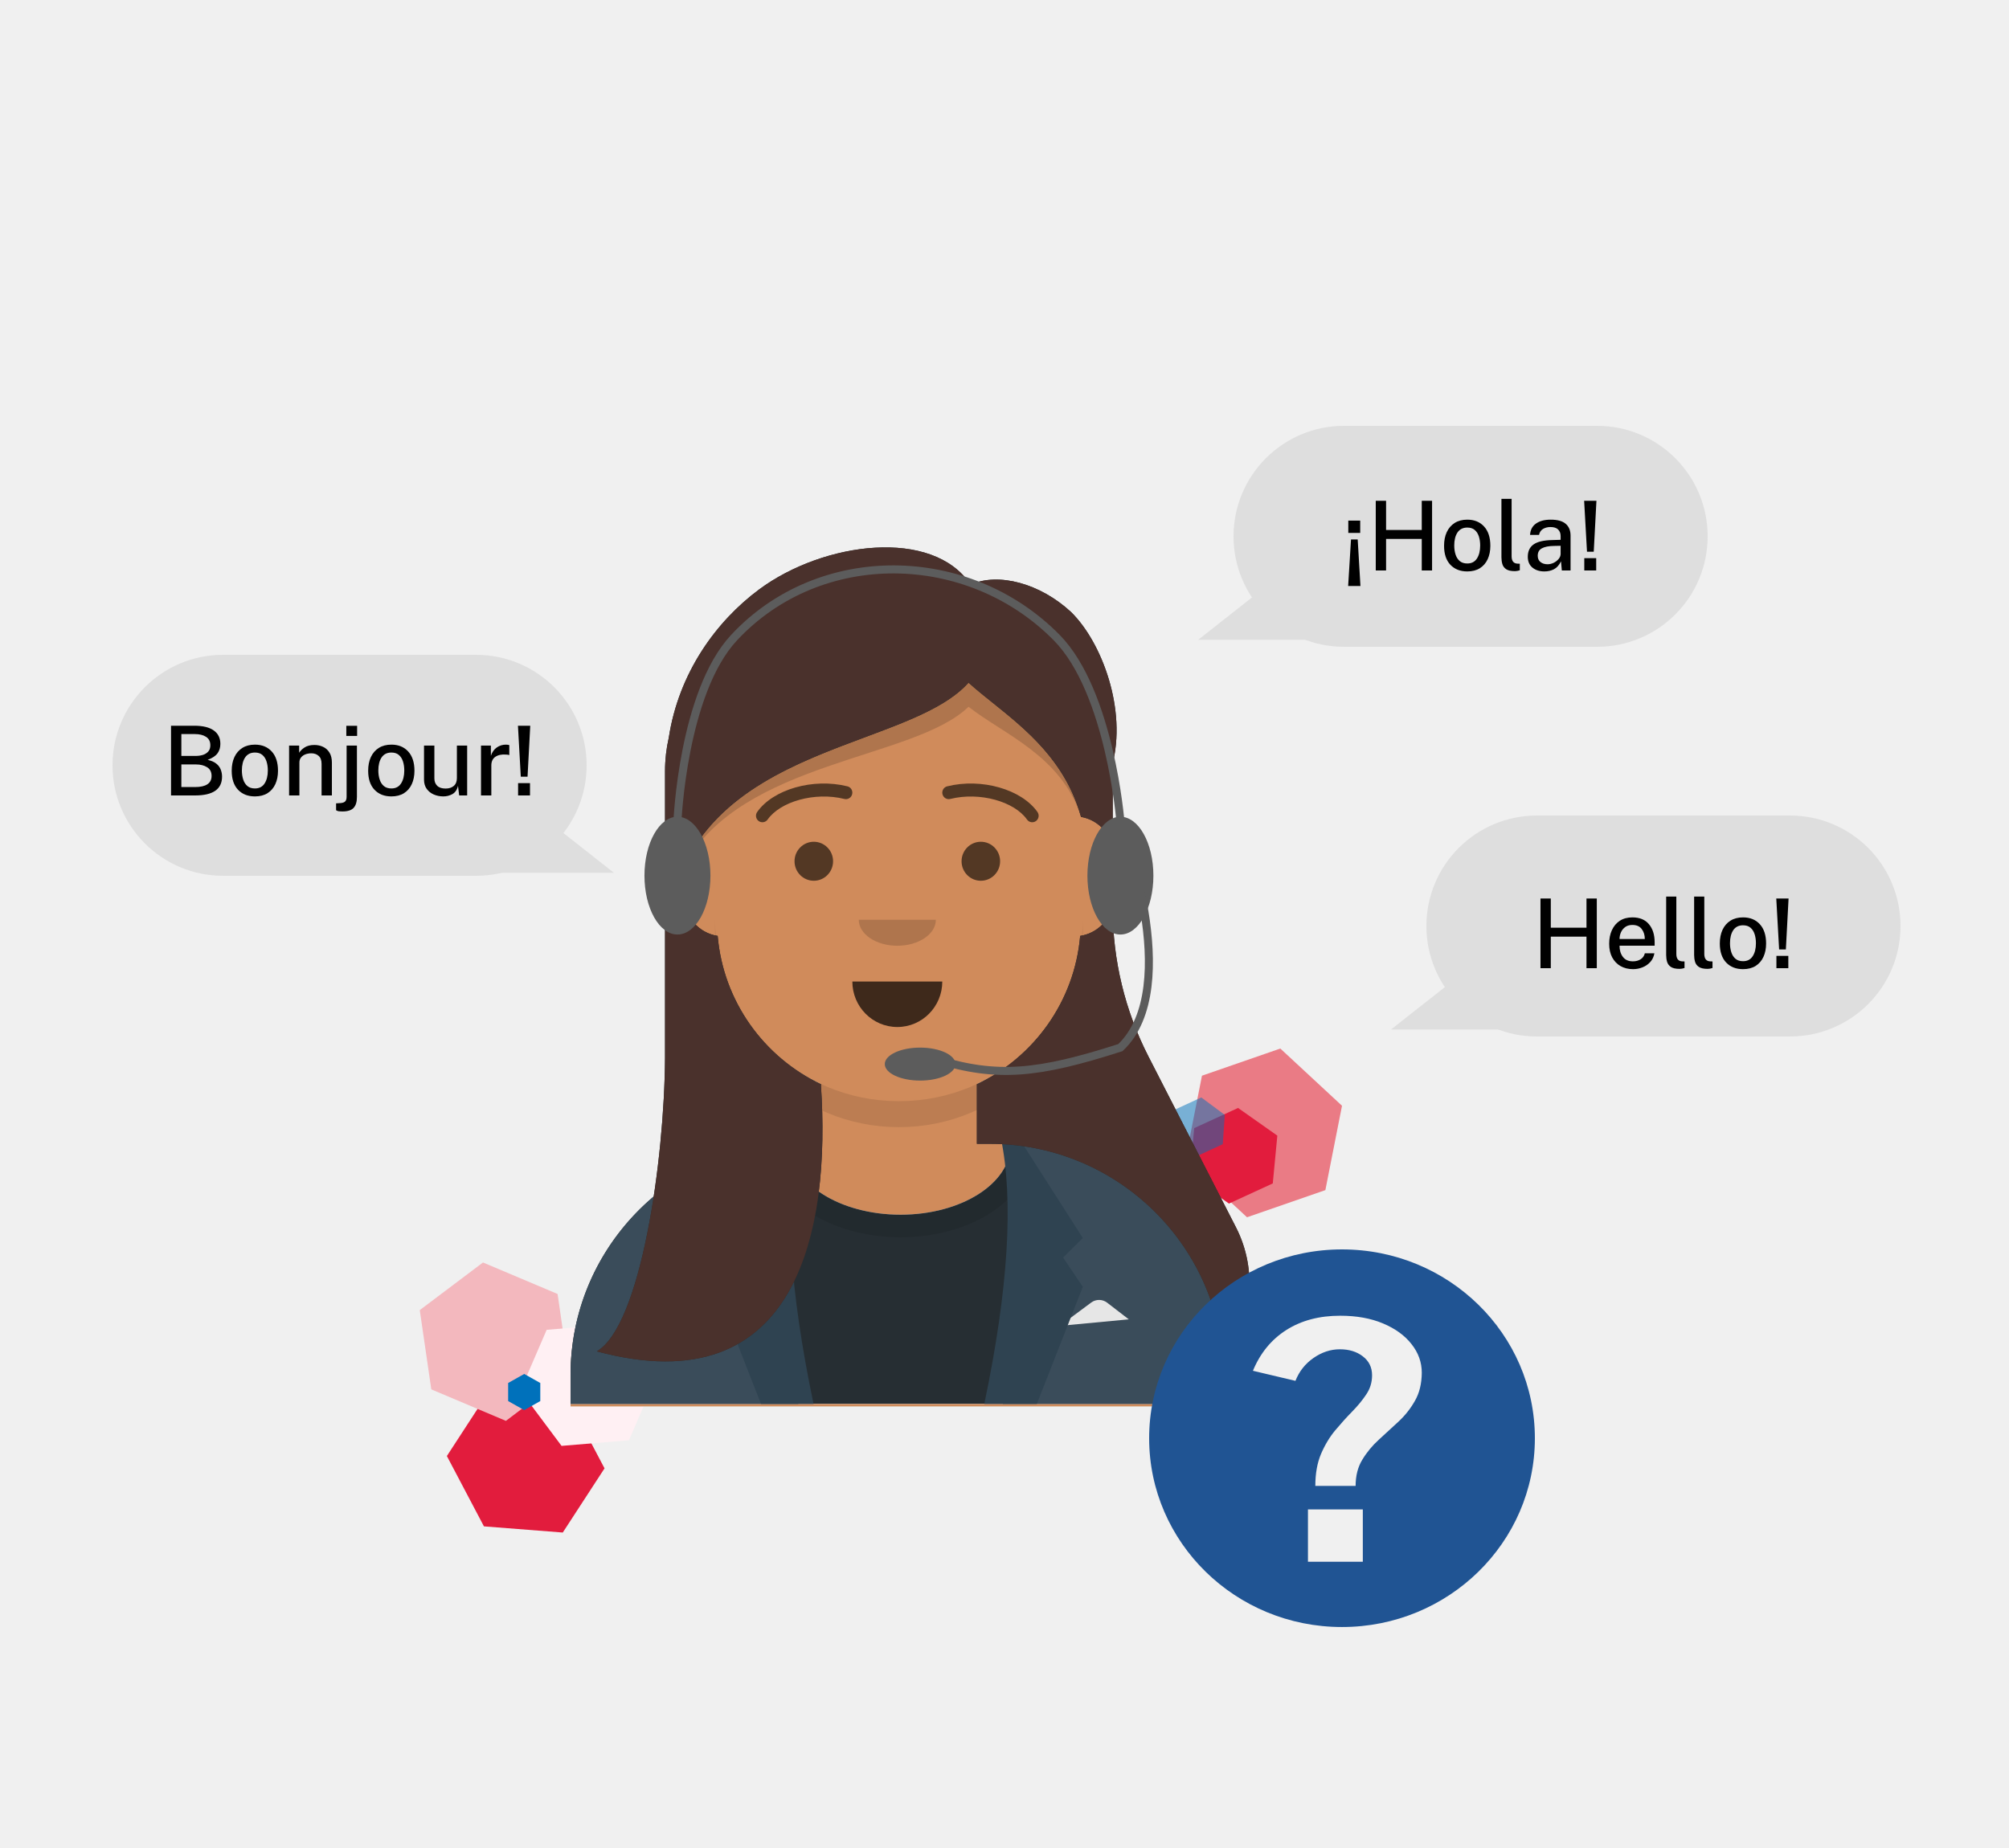
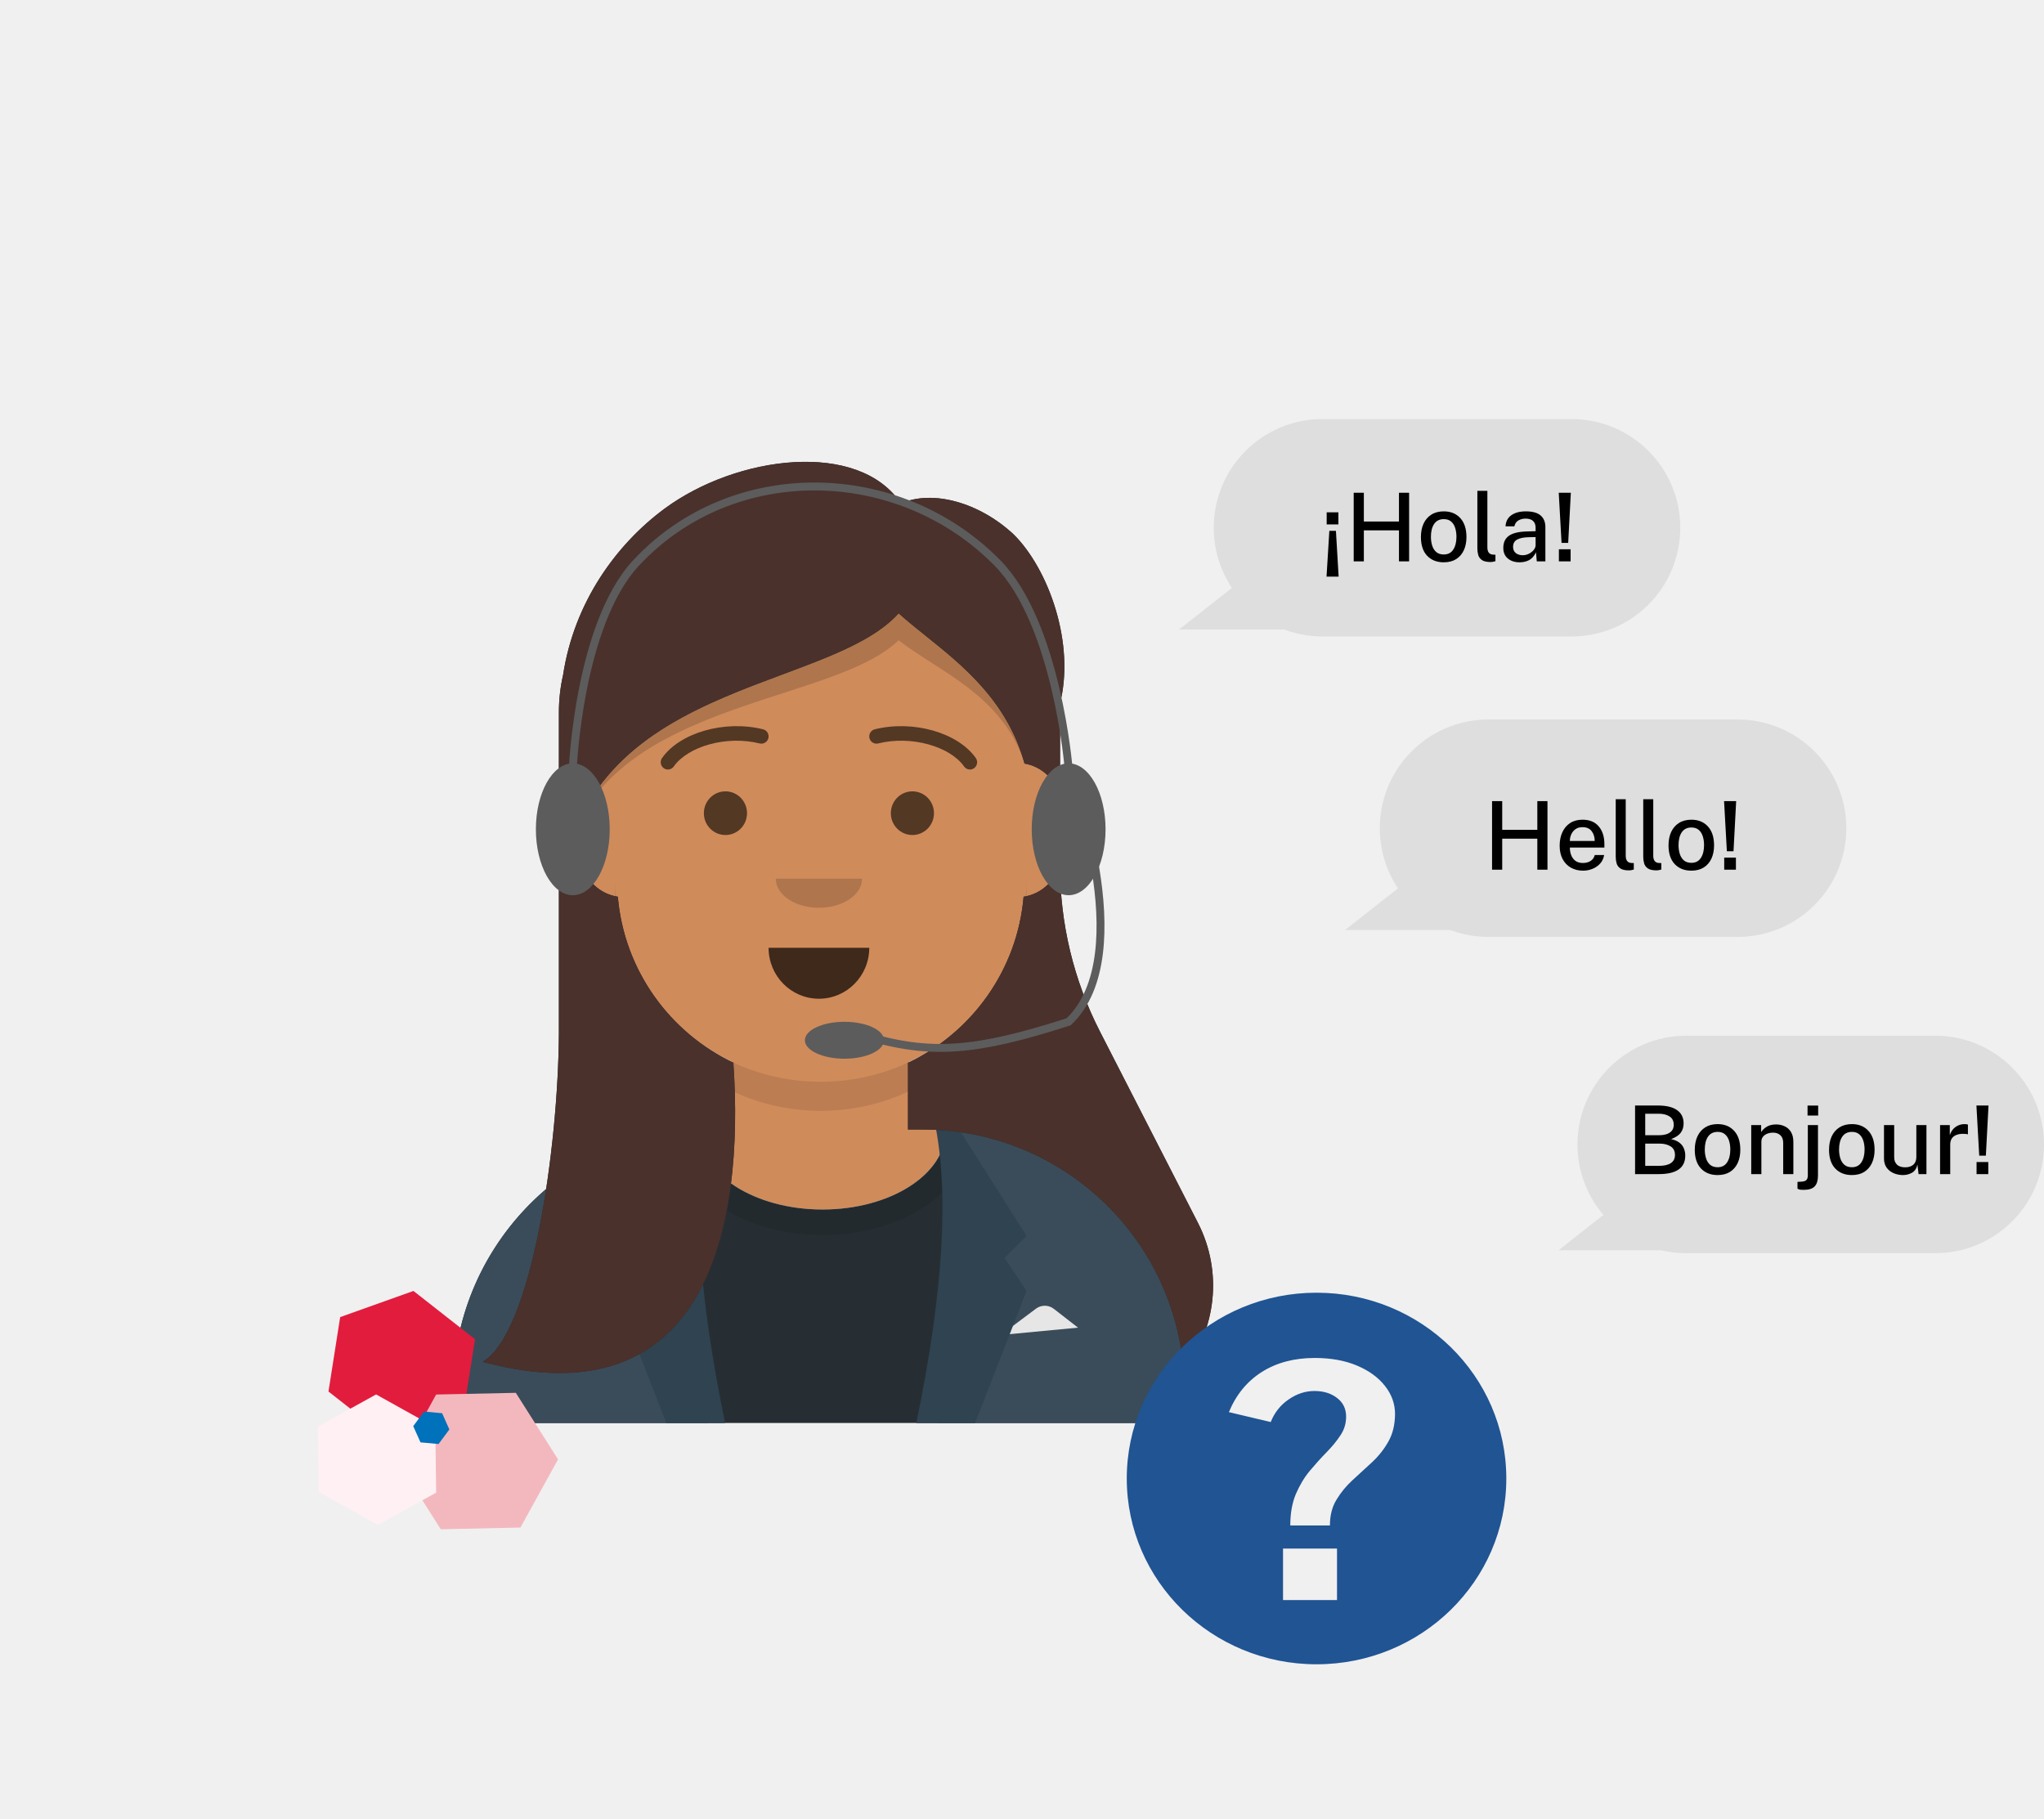
- <svg xmlns="http://www.w3.org/2000/svg" width="500" height="460" viewBox="0 0 500 460" fill="none">
-   <path d="M111.217 362.43L121.633 346.426L141.234 347.986L150.457 365.5L140.063 381.475L120.443 379.94L111.217 362.43Z" fill="#E21C3D" />
-   <path d="M104.471 326.107L120.205 314.254L138.776 322.093L141.616 341.806L125.911 353.681L107.343 345.838L104.471 326.107Z" fill="#F3B8BE" />
-   <path d="M129.508 346.177L136.055 331.019L152.849 329.588L163.078 343.346L156.532 358.503L139.76 359.906L129.508 346.177Z" fill="#FFF0F3" />
-   <path d="M130.467 342L134.467 344.25V348.75L130.467 351L126.467 348.75V344.25L130.467 342Z" fill="#0071BB" />
-   <path d="M318.646 261L334 275.243L329.859 296.241L310.359 303L295 288.757L299.146 267.759L318.646 261Z" fill="#EA7B85" />
-   <path d="M308.128 275.789L317.902 282.677L316.772 294.574L305.866 299.591L296.088 292.706L297.217 280.808L308.128 275.789Z" fill="#E21C3D" />
-   <path d="M298.977 273.174L304.822 277.514L304.32 284.81L297.96 287.745L292.115 283.405L292.617 276.109L298.977 273.174Z" fill="#0071BB" fill-opacity="0.5" />
+ <svg xmlns="http://www.w3.org/2000/svg" width="517" height="460" viewBox="0 0 517 460" fill="none">
  <path d="M312.5 148L326.789 159.25H298.211L312.5 148Z" fill="#DEDEDE" />
  <rect x="307" y="106" width="118" height="55" rx="27.5" fill="#DEDEDE" />
  <path d="M338.528 132.652H335.564V129.592H338.528V132.652ZM338.588 145.864H335.528L336.236 134.284H337.904L338.588 145.864ZM353.847 134.152H344.967V142H342.399V124.648H344.967V131.92H353.847V124.648H356.415V142H353.847V134.152ZM365.171 142.24C363.427 142.24 362.027 141.688 360.971 140.584C359.923 139.472 359.399 137.896 359.399 135.856C359.399 134.552 359.623 133.416 360.071 132.448C360.527 131.472 361.187 130.712 362.051 130.168C362.915 129.624 363.959 129.352 365.183 129.352C366.927 129.352 368.319 129.92 369.359 131.056C370.399 132.192 370.919 133.792 370.919 135.856C370.919 137.112 370.699 138.22 370.259 139.18C369.819 140.14 369.171 140.892 368.315 141.436C367.459 141.972 366.411 142.24 365.171 142.24ZM365.183 140.26C366.239 140.26 367.035 139.852 367.571 139.036C368.115 138.212 368.387 137.128 368.387 135.784C368.387 134.96 368.279 134.212 368.063 133.54C367.847 132.86 367.503 132.32 367.031 131.92C366.567 131.52 365.951 131.32 365.183 131.32C364.111 131.32 363.299 131.724 362.747 132.532C362.203 133.34 361.931 134.424 361.931 135.784C361.931 136.592 362.039 137.336 362.255 138.016C362.471 138.696 362.815 139.24 363.287 139.648C363.767 140.056 364.399 140.26 365.183 140.26ZM377.038 142.168C376.054 142.168 375.322 142.004 374.842 141.676C374.37 141.348 374.058 140.924 373.906 140.404C373.754 139.876 373.678 139.316 373.678 138.724V124.168H376.21V138.46C376.21 139.612 376.674 140.224 377.602 140.296L378.25 140.32V141.952C377.81 142.096 377.406 142.168 377.038 142.168ZM384.353 142.24C383.153 142.24 382.165 141.92 381.389 141.28C380.621 140.64 380.237 139.744 380.237 138.592C380.237 137.216 380.721 136.188 381.689 135.508C382.665 134.828 384.225 134.468 386.369 134.428L388.409 134.368V133.468C388.409 132.756 388.197 132.196 387.773 131.788C387.349 131.38 386.697 131.18 385.817 131.188C385.153 131.196 384.561 131.352 384.041 131.656C383.521 131.96 383.185 132.456 383.033 133.144H380.801C380.873 131.904 381.365 130.964 382.277 130.324C383.197 129.676 384.417 129.352 385.937 129.352C387.625 129.352 388.869 129.696 389.669 130.384C390.477 131.072 390.881 132.052 390.881 133.324V142H388.709L388.505 139.72C388.041 140.672 387.453 141.332 386.741 141.7C386.029 142.06 385.233 142.24 384.353 142.24ZM385.157 140.452C385.677 140.452 386.185 140.332 386.681 140.092C387.177 139.844 387.585 139.528 387.905 139.144C388.233 138.752 388.401 138.34 388.409 137.908V135.856L386.729 135.892C385.449 135.908 384.457 136.104 383.753 136.48C383.057 136.848 382.709 137.468 382.709 138.34C382.709 139.004 382.937 139.524 383.393 139.9C383.857 140.268 384.445 140.452 385.157 140.452ZM397.322 124.648L396.65 137.332H394.97L394.262 124.648H397.322ZM397.262 138.94V142H394.298V138.94H397.262Z" fill="black" />
-   <path d="M360.5 245L374.789 256.25H346.211L360.5 245Z" fill="#DEDEDE" />
-   <rect x="355" y="203" width="118" height="55" rx="27.5" fill="#DEDEDE" />
-   <path d="M394.843 233.152H385.963V241H383.395V223.648H385.963V230.92H394.843V223.648H397.411V241H394.843V233.152ZM403.071 235.396C403.063 236.508 403.339 237.436 403.899 238.18C404.459 238.924 405.291 239.296 406.395 239.296C407.131 239.296 407.767 239.128 408.303 238.792C408.847 238.456 409.203 237.956 409.371 237.292H411.747C411.595 238.148 411.255 238.868 410.727 239.452C410.199 240.036 409.555 240.48 408.795 240.784C408.043 241.088 407.259 241.24 406.443 241.24C405.267 241.24 404.231 240.988 403.335 240.484C402.439 239.972 401.739 239.244 401.235 238.3C400.739 237.356 400.491 236.232 400.491 234.928C400.491 233.64 400.719 232.504 401.175 231.52C401.631 230.528 402.287 229.752 403.143 229.192C404.007 228.632 405.051 228.352 406.275 228.352C408.067 228.352 409.435 228.916 410.379 230.044C411.331 231.164 411.807 232.664 411.807 234.544V235.396H403.071ZM403.071 233.728H409.359C409.359 232.752 409.103 231.928 408.591 231.256C408.087 230.576 407.311 230.236 406.263 230.236C405.551 230.236 404.959 230.408 404.487 230.752C404.015 231.096 403.659 231.536 403.419 232.072C403.187 232.608 403.071 233.16 403.071 233.728ZM418.034 241.168C417.05 241.168 416.318 241.004 415.838 240.676C415.366 240.348 415.054 239.924 414.902 239.404C414.75 238.876 414.674 238.316 414.674 237.724V223.168H417.206V237.46C417.206 238.612 417.67 239.224 418.598 239.296L419.246 239.32V240.952C418.806 241.096 418.402 241.168 418.034 241.168ZM424.995 241.168C424.011 241.168 423.279 241.004 422.799 240.676C422.327 240.348 422.015 239.924 421.863 239.404C421.711 238.876 421.635 238.316 421.635 237.724V223.168H424.167V237.46C424.167 238.612 424.631 239.224 425.559 239.296L426.207 239.32V240.952C425.767 241.096 425.363 241.168 424.995 241.168ZM433.8 241.24C432.056 241.24 430.656 240.688 429.6 239.584C428.552 238.472 428.028 236.896 428.028 234.856C428.028 233.552 428.252 232.416 428.7 231.448C429.156 230.472 429.816 229.712 430.68 229.168C431.544 228.624 432.588 228.352 433.812 228.352C435.556 228.352 436.948 228.92 437.988 230.056C439.028 231.192 439.548 232.792 439.548 234.856C439.548 236.112 439.328 237.22 438.888 238.18C438.448 239.14 437.8 239.892 436.944 240.436C436.088 240.972 435.04 241.24 433.8 241.24ZM433.812 239.26C434.868 239.26 435.664 238.852 436.2 238.036C436.744 237.212 437.016 236.128 437.016 234.784C437.016 233.96 436.908 233.212 436.692 232.54C436.476 231.86 436.132 231.32 435.66 230.92C435.196 230.52 434.58 230.32 433.812 230.32C432.74 230.32 431.928 230.724 431.376 231.532C430.832 232.34 430.56 233.424 430.56 234.784C430.56 235.592 430.668 236.336 430.884 237.016C431.1 237.696 431.444 238.24 431.916 238.648C432.396 239.056 433.028 239.26 433.812 239.26ZM445.138 223.648L444.466 236.332H442.786L442.078 223.648H445.138ZM445.078 237.94V241H442.114V237.94H445.078Z" fill="black" />
-   <path d="M138.5 206L152.789 217.25H124.211L138.5 206Z" fill="#DEDEDE" />
-   <rect x="28" y="163" width="118" height="55" rx="27.5" fill="#DEDEDE" />
-   <path d="M42.567 198V180.648H48.339C50.491 180.648 52.111 181.04 53.199 181.824C54.295 182.6 54.843 183.716 54.843 185.172C54.843 186.084 54.607 186.864 54.135 187.512C53.671 188.16 52.855 188.704 51.687 189.144C52.607 189.352 53.327 189.668 53.847 190.092C54.367 190.516 54.731 191.008 54.939 191.568C55.155 192.12 55.263 192.704 55.263 193.32C55.263 196.44 53.023 198 48.543 198H42.567ZM45.135 188.16H48.795C49.363 188.16 49.919 188.08 50.463 187.92C51.007 187.752 51.455 187.476 51.807 187.092C52.167 186.708 52.347 186.18 52.347 185.508C52.347 184.564 51.991 183.864 51.279 183.408C50.567 182.952 49.643 182.724 48.507 182.724H45.135V188.16ZM45.135 195.912H48.555C49.891 195.912 50.907 195.684 51.603 195.228C52.307 194.764 52.659 194.072 52.659 193.152C52.659 192.152 52.283 191.424 51.531 190.968C50.787 190.512 49.875 190.284 48.795 190.284H45.135V195.912ZM63.44 198.24C61.696 198.24 60.296 197.688 59.24 196.584C58.192 195.472 57.668 193.896 57.668 191.856C57.668 190.552 57.892 189.416 58.34 188.448C58.796 187.472 59.456 186.712 60.32 186.168C61.184 185.624 62.228 185.352 63.452 185.352C65.196 185.352 66.588 185.92 67.628 187.056C68.668 188.192 69.188 189.792 69.188 191.856C69.188 193.112 68.968 194.22 68.528 195.18C68.088 196.14 67.44 196.892 66.584 197.436C65.728 197.972 64.68 198.24 63.44 198.24ZM63.452 196.26C64.508 196.26 65.304 195.852 65.84 195.036C66.384 194.212 66.656 193.128 66.656 191.784C66.656 190.96 66.548 190.212 66.332 189.54C66.116 188.86 65.772 188.32 65.3 187.92C64.836 187.52 64.22 187.32 63.452 187.32C62.38 187.32 61.568 187.724 61.016 188.532C60.472 189.34 60.2 190.424 60.2 191.784C60.2 192.592 60.308 193.336 60.524 194.016C60.74 194.696 61.084 195.24 61.556 195.648C62.036 196.056 62.668 196.26 63.452 196.26ZM71.947 198V185.592H74.455V187.38C74.751 186.884 75.211 186.436 75.835 186.036C76.467 185.636 77.275 185.436 78.259 185.436C79.035 185.436 79.751 185.592 80.407 185.904C81.071 186.208 81.603 186.688 82.003 187.344C82.403 187.992 82.603 188.832 82.603 189.864V198H80.035V190.14C80.035 189.252 79.795 188.592 79.315 188.16C78.835 187.728 78.223 187.512 77.479 187.512C76.967 187.512 76.483 187.596 76.027 187.764C75.579 187.932 75.215 188.188 74.935 188.532C74.655 188.868 74.515 189.292 74.515 189.804V198H71.947ZM88.88 180.66V183.192H86.192V180.66H88.88ZM88.832 198.384C88.832 199.592 88.56 200.492 88.016 201.084C87.472 201.684 86.536 201.984 85.208 201.984C84.544 201.984 84.12 201.932 83.936 201.828C83.744 201.732 83.648 201.684 83.648 201.684V199.968L84.8 199.896C85.336 199.848 85.712 199.704 85.928 199.464C86.152 199.224 86.264 198.84 86.264 198.312V185.592H88.832V198.384ZM97.401 198.24C95.657 198.24 94.257 197.688 93.201 196.584C92.153 195.472 91.629 193.896 91.629 191.856C91.629 190.552 91.853 189.416 92.301 188.448C92.757 187.472 93.417 186.712 94.281 186.168C95.145 185.624 96.189 185.352 97.413 185.352C99.157 185.352 100.549 185.92 101.589 187.056C102.629 188.192 103.149 189.792 103.149 191.856C103.149 193.112 102.929 194.22 102.489 195.18C102.049 196.14 101.401 196.892 100.545 197.436C99.689 197.972 98.641 198.24 97.401 198.24ZM97.413 196.26C98.469 196.26 99.265 195.852 99.801 195.036C100.345 194.212 100.617 193.128 100.617 191.784C100.617 190.96 100.509 190.212 100.293 189.54C100.077 188.86 99.733 188.32 99.261 187.92C98.797 187.52 98.181 187.32 97.413 187.32C96.341 187.32 95.529 187.724 94.977 188.532C94.433 189.34 94.161 190.424 94.161 191.784C94.161 192.592 94.269 193.336 94.485 194.016C94.701 194.696 95.045 195.24 95.517 195.648C95.997 196.056 96.629 196.26 97.413 196.26ZM110.28 198.24C109.448 198.232 108.672 198.072 107.952 197.76C107.232 197.448 106.648 196.984 106.2 196.368C105.752 195.744 105.528 194.972 105.528 194.052V185.592H108.108V193.776C108.108 194.52 108.34 195.124 108.804 195.588C109.268 196.052 109.968 196.284 110.904 196.284C111.752 196.284 112.432 196.064 112.944 195.624C113.456 195.176 113.712 194.524 113.712 193.668V185.592H116.268V198H114.276L113.988 195.6C113.764 196.576 113.3 197.264 112.596 197.664C111.892 198.056 111.12 198.248 110.28 198.24ZM119.713 198V185.592H122.173V188.136C122.477 187.224 122.965 186.532 123.637 186.06C124.317 185.588 125.077 185.352 125.917 185.352C126.077 185.352 126.233 185.364 126.385 185.388C126.545 185.404 126.669 185.436 126.757 185.484V187.956C126.653 187.908 126.517 187.876 126.349 187.86C126.189 187.844 126.049 187.832 125.929 187.824C124.833 187.744 123.949 187.932 123.277 188.388C122.613 188.844 122.281 189.56 122.281 190.536V198H119.713ZM131.967 180.648L131.295 193.332H129.615L128.907 180.648H131.967ZM131.907 194.94V198H128.943V194.94H131.907Z" fill="black" />
-   <path d="M243.338 269.746V284.613H246.608C279.105 284.613 305.45 310.674 305.45 342.822V350.098H141.999V342.822C141.999 310.674 168.343 284.613 200.841 284.613H204.11V269.746C190.023 263.126 179.897 249.596 178.207 233.583C173.447 232.917 169.785 228.871 169.785 223.978V212.659C169.785 207.852 173.32 203.861 177.958 203.092V198.107C177.958 173.102 198.448 152.833 223.724 152.833C249 152.833 269.491 173.102 269.491 198.107V203.092C274.129 203.861 277.663 207.852 277.663 212.659V223.978C277.663 228.871 274.002 232.917 269.241 233.583C267.552 249.596 257.426 263.126 243.338 269.746Z" fill="#D0C6AC" />
-   <mask id="mask0_8_5805" style="mask-type:alpha" maskUnits="userSpaceOnUse" x="141" y="152" width="165" height="199">
-     <path fill-rule="evenodd" clip-rule="evenodd" d="M243.338 269.746V284.613H246.608C279.105 284.613 305.45 310.674 305.45 342.822V350.098H141.999V342.822C141.999 310.674 168.343 284.613 200.841 284.613H204.11V269.746C190.023 263.126 179.897 249.596 178.207 233.583C173.447 232.917 169.785 228.871 169.785 223.978V212.659C169.785 207.852 173.32 203.861 177.958 203.092V198.107C177.958 173.102 198.448 152.833 223.724 152.833C249 152.833 269.491 173.102 269.491 198.107V203.092C274.129 203.861 277.663 207.852 277.663 212.659V223.978C277.663 228.871 274.002 232.917 269.241 233.583C267.552 249.596 257.426 263.126 243.338 269.746Z" fill="white" />
+   <path d="M354.5 224L368.789 235.25H340.211L354.5 224Z" fill="#DEDEDE" />
+   <rect x="349" y="182" width="118" height="55" rx="27.5" fill="#DEDEDE" />
+   <path d="M388.843 212.152H379.963V220H377.395V202.648H379.963V209.92H388.843V202.648H391.411V220H388.843V212.152ZM397.071 214.396C397.063 215.508 397.339 216.436 397.899 217.18C398.459 217.924 399.291 218.296 400.395 218.296C401.131 218.296 401.767 218.128 402.303 217.792C402.847 217.456 403.203 216.956 403.371 216.292H405.747C405.595 217.148 405.255 217.868 404.727 218.452C404.199 219.036 403.555 219.48 402.795 219.784C402.043 220.088 401.259 220.24 400.443 220.24C399.267 220.24 398.231 219.988 397.335 219.484C396.439 218.972 395.739 218.244 395.235 217.3C394.739 216.356 394.491 215.232 394.491 213.928C394.491 212.64 394.719 211.504 395.175 210.52C395.631 209.528 396.287 208.752 397.143 208.192C398.007 207.632 399.051 207.352 400.275 207.352C402.067 207.352 403.435 207.916 404.379 209.044C405.331 210.164 405.807 211.664 405.807 213.544V214.396H397.071ZM397.071 212.728H403.359C403.359 211.752 403.103 210.928 402.591 210.256C402.087 209.576 401.311 209.236 400.263 209.236C399.551 209.236 398.959 209.408 398.487 209.752C398.015 210.096 397.659 210.536 397.419 211.072C397.187 211.608 397.071 212.16 397.071 212.728ZM412.034 220.168C411.05 220.168 410.318 220.004 409.838 219.676C409.366 219.348 409.054 218.924 408.902 218.404C408.75 217.876 408.674 217.316 408.674 216.724V202.168H411.206V216.46C411.206 217.612 411.67 218.224 412.598 218.296L413.246 218.32V219.952C412.806 220.096 412.402 220.168 412.034 220.168ZM418.995 220.168C418.011 220.168 417.279 220.004 416.799 219.676C416.327 219.348 416.015 218.924 415.863 218.404C415.711 217.876 415.635 217.316 415.635 216.724V202.168H418.167V216.46C418.167 217.612 418.631 218.224 419.559 218.296L420.207 218.32V219.952C419.767 220.096 419.363 220.168 418.995 220.168ZM427.8 220.24C426.056 220.24 424.656 219.688 423.6 218.584C422.552 217.472 422.028 215.896 422.028 213.856C422.028 212.552 422.252 211.416 422.7 210.448C423.156 209.472 423.816 208.712 424.68 208.168C425.544 207.624 426.588 207.352 427.812 207.352C429.556 207.352 430.948 207.92 431.988 209.056C433.028 210.192 433.548 211.792 433.548 213.856C433.548 215.112 433.328 216.22 432.888 217.18C432.448 218.14 431.8 218.892 430.944 219.436C430.088 219.972 429.04 220.24 427.8 220.24ZM427.812 218.26C428.868 218.26 429.664 217.852 430.2 217.036C430.744 216.212 431.016 215.128 431.016 213.784C431.016 212.96 430.908 212.212 430.692 211.54C430.476 210.86 430.132 210.32 429.66 209.92C429.196 209.52 428.58 209.32 427.812 209.32C426.74 209.32 425.928 209.724 425.376 210.532C424.832 211.34 424.56 212.424 424.56 213.784C424.56 214.592 424.668 215.336 424.884 216.016C425.1 216.696 425.444 217.24 425.916 217.648C426.396 218.056 427.028 218.26 427.812 218.26ZM439.138 202.648L438.466 215.332H436.786L436.078 202.648H439.138ZM439.078 216.94V220H436.114V216.94H439.078Z" fill="black" />
+   <rect x="399" y="262" width="118" height="55" rx="27.5" fill="#DEDEDE" />
+   <path d="M413.567 297V279.648H419.339C421.491 279.648 423.111 280.04 424.199 280.824C425.295 281.6 425.843 282.716 425.843 284.172C425.843 285.084 425.607 285.864 425.135 286.512C424.671 287.16 423.855 287.704 422.687 288.144C423.607 288.352 424.327 288.668 424.847 289.092C425.367 289.516 425.731 290.008 425.939 290.568C426.155 291.12 426.263 291.704 426.263 292.32C426.263 295.44 424.023 297 419.543 297H413.567ZM416.135 287.16H419.795C420.363 287.16 420.919 287.08 421.463 286.92C422.007 286.752 422.455 286.476 422.807 286.092C423.167 285.708 423.347 285.18 423.347 284.508C423.347 283.564 422.991 282.864 422.279 282.408C421.567 281.952 420.643 281.724 419.507 281.724H416.135V287.16ZM416.135 294.912H419.555C420.891 294.912 421.907 294.684 422.603 294.228C423.307 293.764 423.659 293.072 423.659 292.152C423.659 291.152 423.283 290.424 422.531 289.968C421.787 289.512 420.875 289.284 419.795 289.284H416.135V294.912ZM434.44 297.24C432.696 297.24 431.296 296.688 430.24 295.584C429.192 294.472 428.668 292.896 428.668 290.856C428.668 289.552 428.892 288.416 429.34 287.448C429.796 286.472 430.456 285.712 431.32 285.168C432.184 284.624 433.228 284.352 434.452 284.352C436.196 284.352 437.588 284.92 438.628 286.056C439.668 287.192 440.188 288.792 440.188 290.856C440.188 292.112 439.968 293.22 439.528 294.18C439.088 295.14 438.44 295.892 437.584 296.436C436.728 296.972 435.68 297.24 434.44 297.24ZM434.452 295.26C435.508 295.26 436.304 294.852 436.84 294.036C437.384 293.212 437.656 292.128 437.656 290.784C437.656 289.96 437.548 289.212 437.332 288.54C437.116 287.86 436.772 287.32 436.3 286.92C435.836 286.52 435.22 286.32 434.452 286.32C433.38 286.32 432.568 286.724 432.016 287.532C431.472 288.34 431.2 289.424 431.2 290.784C431.2 291.592 431.308 292.336 431.524 293.016C431.74 293.696 432.084 294.24 432.556 294.648C433.036 295.056 433.668 295.26 434.452 295.26ZM442.947 297V284.592H445.455V286.38C445.751 285.884 446.211 285.436 446.835 285.036C447.467 284.636 448.275 284.436 449.259 284.436C450.035 284.436 450.751 284.592 451.407 284.904C452.071 285.208 452.603 285.688 453.003 286.344C453.403 286.992 453.603 287.832 453.603 288.864V297H451.035V289.14C451.035 288.252 450.795 287.592 450.315 287.16C449.835 286.728 449.223 286.512 448.479 286.512C447.967 286.512 447.483 286.596 447.027 286.764C446.579 286.932 446.215 287.188 445.935 287.532C445.655 287.868 445.515 288.292 445.515 288.804V297H442.947ZM459.88 279.66V282.192H457.192V279.66H459.88ZM459.832 297.384C459.832 298.592 459.56 299.492 459.016 300.084C458.472 300.684 457.536 300.984 456.208 300.984C455.544 300.984 455.12 300.932 454.936 300.828C454.744 300.732 454.648 300.684 454.648 300.684V298.968L455.8 298.896C456.336 298.848 456.712 298.704 456.928 298.464C457.152 298.224 457.264 297.84 457.264 297.312V284.592H459.832V297.384ZM468.401 297.24C466.657 297.24 465.257 296.688 464.201 295.584C463.153 294.472 462.629 292.896 462.629 290.856C462.629 289.552 462.853 288.416 463.301 287.448C463.757 286.472 464.417 285.712 465.281 285.168C466.145 284.624 467.189 284.352 468.413 284.352C470.157 284.352 471.549 284.92 472.589 286.056C473.629 287.192 474.149 288.792 474.149 290.856C474.149 292.112 473.929 293.22 473.489 294.18C473.049 295.14 472.401 295.892 471.545 296.436C470.689 296.972 469.641 297.24 468.401 297.24ZM468.413 295.26C469.469 295.26 470.265 294.852 470.801 294.036C471.345 293.212 471.617 292.128 471.617 290.784C471.617 289.96 471.509 289.212 471.293 288.54C471.077 287.86 470.733 287.32 470.261 286.92C469.797 286.52 469.181 286.32 468.413 286.32C467.341 286.32 466.529 286.724 465.977 287.532C465.433 288.34 465.161 289.424 465.161 290.784C465.161 291.592 465.269 292.336 465.485 293.016C465.701 293.696 466.045 294.24 466.517 294.648C466.997 295.056 467.629 295.26 468.413 295.26ZM481.28 297.24C480.448 297.232 479.672 297.072 478.952 296.76C478.232 296.448 477.648 295.984 477.2 295.368C476.752 294.744 476.528 293.972 476.528 293.052V284.592H479.108V292.776C479.108 293.52 479.34 294.124 479.804 294.588C480.268 295.052 480.968 295.284 481.904 295.284C482.752 295.284 483.432 295.064 483.944 294.624C484.456 294.176 484.712 293.524 484.712 292.668V284.592H487.268V297H485.276L484.988 294.6C484.764 295.576 484.3 296.264 483.596 296.664C482.892 297.056 482.12 297.248 481.28 297.24ZM490.713 297V284.592H493.173V287.136C493.477 286.224 493.965 285.532 494.637 285.06C495.317 284.588 496.077 284.352 496.917 284.352C497.077 284.352 497.233 284.364 497.385 284.388C497.545 284.404 497.669 284.436 497.757 284.484V286.956C497.653 286.908 497.517 286.876 497.349 286.86C497.189 286.844 497.049 286.832 496.929 286.824C495.833 286.744 494.949 286.932 494.277 287.388C493.613 287.844 493.281 288.56 493.281 289.536V297H490.713ZM502.967 279.648L502.295 292.332H500.615L499.907 279.648H502.967ZM502.907 293.94V297H499.943V293.94H502.907Z" fill="black" />
+   <path d="M408.5 305L422.789 316.25H394.211L408.5 305Z" fill="#DEDEDE" />
+   <path d="M229.586 268.694V285.584H233.294C270.162 285.584 300.049 315.192 300.049 351.715V359.981H114.619V351.715C114.619 315.192 144.506 285.584 181.374 285.584H185.083V268.694C169.101 261.173 157.613 245.802 155.697 227.611C150.296 226.854 146.142 222.257 146.142 216.698V203.839C146.142 198.378 150.152 193.844 155.414 192.97V187.307C155.414 158.9 178.659 135.872 207.334 135.872C236.009 135.872 259.255 158.9 259.255 187.307V192.97C264.517 193.844 268.526 198.378 268.526 203.839V216.698C268.526 222.257 264.372 226.854 258.972 227.611C257.055 245.802 245.568 261.173 229.586 268.694Z" fill="#D0C6AC" />
+   <mask id="mask0_9_1287" style="mask-type:alpha" maskUnits="userSpaceOnUse" x="114" y="135" width="187" height="225">
+     <path fill-rule="evenodd" clip-rule="evenodd" d="M229.903 268.616V285.521H233.622C270.592 285.521 300.562 315.154 300.562 351.708V359.981H114.617V351.708C114.617 315.154 144.587 285.521 181.557 285.521H185.276V268.616C169.25 261.089 157.731 245.705 155.809 227.498C150.393 226.741 146.228 222.14 146.228 216.576V203.707C146.228 198.241 150.249 193.703 155.525 192.828V187.16C155.525 158.729 178.835 135.681 207.59 135.681C236.344 135.681 259.654 158.729 259.654 187.16V192.828C264.93 193.703 268.951 198.241 268.951 203.707V216.576C268.951 222.14 264.786 226.741 259.37 227.498C257.448 245.705 245.929 261.089 229.903 268.616Z" fill="white" />
  </mask>
-   <g mask="url(#mask0_8_5805)">
-     <rect x="115.846" y="152.833" width="215.756" height="197.266" fill="#D08B5B" />
+   <g mask="url(#mask0_9_1287)">
+     <rect x="84.866" y="135.681" width="245.446" height="224.3" fill="#D08B5B" />
  </g>
-   <mask id="mask1_8_5805" style="mask-type:alpha" maskUnits="userSpaceOnUse" x="141" y="152" width="165" height="199">
-     <path fill-rule="evenodd" clip-rule="evenodd" d="M243.338 269.746V284.613H246.608C279.105 284.613 305.45 310.674 305.45 342.822V350.098H141.999V342.822C141.999 310.674 168.343 284.613 200.841 284.613H204.11V269.746C190.023 263.126 179.897 249.596 178.207 233.583C173.447 232.917 169.785 228.871 169.785 223.978V212.659C169.785 207.852 173.32 203.861 177.958 203.092V198.107C177.958 173.102 198.448 152.833 223.724 152.833C249 152.833 269.491 173.102 269.491 198.107V203.092C274.129 203.861 277.663 207.852 277.663 212.659V223.978C277.663 228.871 274.002 232.917 269.241 233.583C267.552 249.596 257.426 263.126 243.338 269.746Z" fill="white" />
+   <mask id="mask1_9_1287" style="mask-type:alpha" maskUnits="userSpaceOnUse" x="114" y="135" width="187" height="226">
+     <path fill-rule="evenodd" clip-rule="evenodd" d="M229.903 268.683V285.596H233.622C270.592 285.596 300.562 315.243 300.562 351.816V360.093H114.617V351.816C114.617 315.243 144.587 285.596 181.557 285.596H185.276V268.683C169.25 261.152 157.731 245.76 155.809 227.544C150.393 226.787 146.228 222.183 146.228 216.617V203.741C146.228 198.272 150.249 193.732 155.525 192.856V187.186C155.525 158.74 178.835 135.681 207.59 135.681C236.344 135.681 259.654 158.74 259.654 187.186V192.856C264.93 193.732 268.951 198.272 268.951 203.741V216.617C268.951 222.183 264.786 226.787 259.37 227.544C257.448 245.76 245.929 261.152 229.903 268.683Z" fill="white" />
  </mask>
-   <g mask="url(#mask1_8_5805)">
-     <path d="M269.491 216.701V235.296C269.491 260.3 249 280.57 223.724 280.57C198.448 280.57 177.958 260.3 177.958 235.296V216.701V228.828C177.958 253.832 198.448 274.102 223.724 274.102C249 274.102 269.491 253.832 269.491 228.828V216.701Z" fill="black" fill-opacity="0.1" />
+   <g mask="url(#mask1_9_1287)">
+     <path d="M259.654 208.339V229.492C259.654 257.937 236.344 280.997 207.59 280.997C178.835 280.997 155.525 257.937 155.525 229.492V208.339V222.135C155.525 250.58 178.835 273.639 207.59 273.639C236.344 273.639 259.654 250.58 259.654 222.135V208.339Z" fill="black" fill-opacity="0.1" />
  </g>
-   <path d="M251.479 284.115C281.698 286.569 305.45 311.644 305.45 342.215V349.46H141.999V342.215C141.999 311.367 166.183 286.115 196.792 284.054C196.767 284.357 196.755 284.661 196.755 284.968C196.755 294.573 209.012 302.36 224.133 302.36C239.253 302.36 251.511 294.573 251.511 284.968C251.511 284.682 251.5 284.398 251.479 284.115Z" fill="#E6E6E6" />
-   <mask id="mask2_8_5805" style="mask-type:alpha" maskUnits="userSpaceOnUse" x="141" y="284" width="165" height="66">
-     <path fill-rule="evenodd" clip-rule="evenodd" d="M251.479 284.115C281.698 286.569 305.45 311.644 305.45 342.215V349.46H141.999V342.215C141.999 311.367 166.183 286.115 196.792 284.054C196.767 284.357 196.755 284.661 196.755 284.968C196.755 294.573 209.012 302.36 224.133 302.36C239.253 302.36 251.511 294.573 251.511 284.968C251.511 284.682 251.5 284.398 251.479 284.115Z" fill="white" />
+   <path d="M239.163 285.03C273.54 287.844 300.561 316.605 300.561 351.671V359.981H114.617V351.671C114.617 316.288 142.129 287.324 176.951 284.96C176.923 285.307 176.909 285.656 176.909 286.008C176.909 297.025 190.853 305.956 208.054 305.956C225.255 305.956 239.2 297.025 239.2 286.008C239.2 285.68 239.187 285.354 239.163 285.03Z" fill="#E6E6E6" />
+   <mask id="mask2_9_1287" style="mask-type:alpha" maskUnits="userSpaceOnUse" x="114" y="284" width="187" height="76">
+     <path fill-rule="evenodd" clip-rule="evenodd" d="M239.163 285.03C273.54 287.844 300.561 316.605 300.561 351.671V359.981H114.617V351.671C114.617 316.288 142.129 287.324 176.951 284.96C176.923 285.307 176.909 285.656 176.909 286.008C176.909 297.025 190.853 305.956 208.054 305.956C225.255 305.956 239.2 297.025 239.2 286.008C239.2 285.68 239.187 285.354 239.163 285.03Z" fill="white" />
  </mask>
-   <g mask="url(#mask2_8_5805)">
-     <rect x="115.846" y="260.396" width="215.756" height="89.065" fill="#262E33" />
+   <g mask="url(#mask2_9_1287)">
+     <rect x="84.866" y="257.824" width="245.446" height="102.157" fill="#262E33" />
  </g>
-   <mask id="mask3_8_5805" style="mask-type:alpha" maskUnits="userSpaceOnUse" x="141" y="284" width="165" height="66">
-     <path fill-rule="evenodd" clip-rule="evenodd" d="M251.479 284.115C281.698 286.569 305.45 311.644 305.45 342.215V349.46H141.999V342.215C141.999 311.367 166.183 286.115 196.792 284.054C196.767 284.357 196.755 284.661 196.755 284.968C196.755 294.573 209.012 302.36 224.133 302.36C239.253 302.36 251.511 294.573 251.511 284.968C251.511 284.682 251.5 284.398 251.479 284.115Z" fill="white" />
+   <mask id="mask3_9_1287" style="mask-type:alpha" maskUnits="userSpaceOnUse" x="114" y="284" width="187" height="76">
+     <path fill-rule="evenodd" clip-rule="evenodd" d="M239.163 285.03C273.54 287.844 300.561 316.605 300.561 351.671V359.981H114.617V351.671C114.617 316.288 142.129 287.324 176.951 284.96C176.923 285.307 176.909 285.656 176.909 286.008C176.909 297.025 190.853 305.956 208.054 305.956C225.255 305.956 239.2 297.025 239.2 286.008C239.2 285.68 239.187 285.354 239.163 285.03Z" fill="white" />
  </mask>
-   <g mask="url(#mask3_8_5805)">
+   <g mask="url(#mask3_9_1287)">
    <g opacity="0.6">
-       <ellipse cx="224.133" cy="286.182" rx="32.392" ry="21.792" fill="black" fill-opacity="0.16" />
+       <ellipse cx="208.054" cy="287.401" rx="36.85" ry="24.995" fill="black" fill-opacity="0.16" />
    </g>
  </g>
-   <path fill-rule="evenodd" clip-rule="evenodd" d="M141.999 342.214C141.999 310.89 166.935 285.336 198.213 283.975C195.725 293.374 194.303 304.258 194.303 315.858C194.303 328.172 195.905 339.679 198.685 349.46H141.999V342.214ZM305.45 349.46H249.581C252.36 339.679 253.963 328.172 253.963 315.858C253.963 304.275 252.545 293.407 250.063 284.017C280.953 285.789 305.45 311.168 305.45 342.215V349.46Z" fill="#3A4C5A" />
-   <path d="M263.77 330.028L271.58 324.225C272.759 323.349 274.384 323.363 275.548 324.259L280.932 328.408L263.77 330.028Z" fill="#E6E6E6" />
-   <path d="M198.389 283.066C195.12 298.72 196.482 320.851 202.475 349.46H189.399L177.958 320.312L182.861 313.025L177.958 308.166L193.486 283.876C195.143 283.365 196.777 283.095 198.389 283.066Z" fill="#2F4351" />
-   <path d="M249.059 283.066C252.328 298.72 250.966 320.851 244.973 349.46H258.049L269.491 320.312L264.587 313.025L269.491 308.166L253.963 283.876C252.306 283.365 250.671 283.095 249.059 283.066Z" fill="#2F4351" />
-   <path d="M212.133 244.315C212.133 250.57 217.143 255.641 223.325 255.641C229.506 255.641 234.517 250.57 234.517 244.315" fill="black" fill-opacity="0.7" />
-   <path d="M213.731 228.944C213.731 232.519 218.026 235.416 223.325 235.416C228.623 235.416 232.918 232.519 232.918 228.944" fill="black" fill-opacity="0.16" />
-   <ellipse cx="202.539" cy="214.383" rx="4.797" ry="4.854" fill="black" fill-opacity="0.6" />
-   <ellipse cx="244.11" cy="214.383" rx="4.797" ry="4.854" fill="black" fill-opacity="0.6" />
-   <path d="M191.052 203.994C194.181 199.538 202.762 197.039 210.152 198.875C211.01 199.088 211.876 198.558 212.086 197.69C212.297 196.822 211.773 195.946 210.915 195.733C202.332 193.6 192.396 196.494 188.445 202.12C187.934 202.848 188.102 203.858 188.822 204.376C189.542 204.893 190.54 204.722 191.052 203.994Z" fill="black" fill-opacity="0.6" />
-   <path d="M255.598 203.994C252.468 199.538 243.888 197.039 236.497 198.875C235.64 199.088 234.774 198.558 234.563 197.69C234.352 196.822 234.877 195.946 235.734 195.733C244.318 193.6 254.253 196.494 258.204 202.12C258.716 202.848 258.547 203.858 257.827 204.376C257.107 204.893 256.109 204.722 255.598 203.994Z" fill="black" fill-opacity="0.6" />
-   <mask id="mask4_8_5805" style="mask-type:alpha" maskUnits="userSpaceOnUse" x="117" y="124" width="214" height="227">
-     <rect x="117" y="124.104" width="213.448" height="225.994" fill="white" />
+   <path fill-rule="evenodd" clip-rule="evenodd" d="M114.617 351.671C114.617 315.747 142.985 286.44 178.568 284.878C175.737 295.658 174.119 308.14 174.119 321.444C174.119 335.567 175.942 348.763 179.104 359.981H114.617V351.671ZM300.562 359.981H237.004C240.166 348.763 241.989 335.567 241.989 321.444C241.989 308.16 240.376 295.695 237.553 284.926C272.693 286.959 300.562 316.065 300.562 351.671V359.981Z" fill="#3A4C5A" />
+   <path d="M253.146 337.695L262.03 331.04C263.372 330.035 265.221 330.051 266.545 331.079L272.67 335.838L253.146 337.695Z" fill="#E6E6E6" />
+   <path d="M178.768 283.837C175.049 301.789 176.599 327.171 183.417 359.981H168.541L155.525 326.552L161.103 318.194L155.525 312.623L173.19 284.765C175.075 284.18 176.934 283.87 178.768 283.837Z" fill="#2F4351" />
+   <path d="M236.411 283.837C240.129 301.789 238.58 327.171 231.762 359.981H246.637L259.654 326.552L254.075 318.194L259.654 312.623L241.989 284.765C240.104 284.18 238.244 283.87 236.411 283.837Z" fill="#2F4351" />
+   <path d="M194.403 239.752C194.403 246.868 200.103 252.636 207.135 252.636C214.167 252.636 219.867 246.868 219.867 239.752" fill="black" fill-opacity="0.7" />
+   <path d="M196.221 222.267C196.221 226.333 201.107 229.629 207.135 229.629C213.162 229.629 218.048 226.333 218.048 222.267" fill="black" fill-opacity="0.16" />
+   <ellipse cx="183.489" cy="205.701" rx="5.457" ry="5.522" fill="black" fill-opacity="0.6" />
+   <ellipse cx="230.78" cy="205.701" rx="5.457" ry="5.522" fill="black" fill-opacity="0.6" />
+   <path d="M170.421 193.883C173.981 188.813 183.742 185.97 192.15 188.06C193.125 188.302 194.111 187.699 194.35 186.711C194.59 185.724 193.993 184.727 193.017 184.485C183.253 182.058 171.95 185.35 167.456 191.751C166.874 192.579 167.066 193.728 167.885 194.317C168.703 194.906 169.839 194.712 170.421 193.883Z" fill="black" fill-opacity="0.6" />
+   <path d="M243.849 193.883C240.288 188.813 230.528 185.97 222.12 188.06C221.144 188.302 220.159 187.699 219.919 186.711C219.68 185.724 220.277 184.727 221.252 184.485C231.016 182.058 242.319 185.35 246.814 191.751C247.396 192.579 247.204 193.728 246.385 194.317C245.566 194.906 244.431 194.712 243.849 193.883Z" fill="black" fill-opacity="0.6" />
+   <mask id="mask4_9_1287" style="mask-type:alpha" maskUnits="userSpaceOnUse" x="86" y="103" width="243" height="258">
+     <rect x="86.179" y="103" width="242.821" height="257.093" fill="white" />
  </mask>
-   <g mask="url(#mask4_8_5805)">
-     <path fill-rule="evenodd" clip-rule="evenodd" d="M165.511 191.94V263.366C165.356 288.802 159.533 329.951 148.532 336.377C198.95 349.935 206.689 305.59 204.32 270.193V269.879C190.146 263.158 180.025 249.301 178.616 232.959C173.945 232.261 170.362 228.238 170.362 223.38V215.309C179.142 196.986 198.393 189.807 215.186 183.544C225.955 179.529 235.714 175.89 241.051 169.93C242.856 171.567 244.901 173.205 247.053 174.93C255.308 181.544 265.13 189.415 269.001 203.202V203.336C273.035 204.012 276.225 207.172 276.937 211.187V193.55C276.937 192.507 276.894 191.474 276.809 190.453C280.482 176.727 274.309 159.953 266.576 152.354C258.91 145.237 248.544 142.411 241.55 145.511C232.167 131.354 205.051 134.791 188.958 146.704C178.266 154.622 168.911 167.472 166.442 183.647C165.833 186.313 165.511 189.089 165.511 191.94ZM268.833 232.958C267.423 249.301 257.303 263.158 243.129 269.879V284.721H246.363C277.008 284.721 302.123 308.361 304.407 338.37C311.566 329.253 313.219 316.457 307.589 305.465L285.801 262.924C279.975 251.549 276.937 238.956 276.937 226.181V225.082C276.215 229.152 272.946 232.344 268.833 232.958Z" fill="#272C2E" />
-     <mask id="mask5_8_5805" style="mask-type:alpha" maskUnits="userSpaceOnUse" x="148" y="136" width="163" height="203">
-       <path fill-rule="evenodd" clip-rule="evenodd" d="M165.511 263.366V191.94C165.511 189.089 165.833 186.313 166.442 183.647C168.911 167.472 178.266 154.622 188.958 146.704C205.051 134.791 232.167 131.354 241.55 145.511C248.544 142.411 258.91 145.237 266.576 152.354C274.309 159.953 280.482 176.727 276.809 190.453C276.894 191.474 276.937 192.507 276.937 193.55V211.187C276.225 207.172 273.035 204.012 269.001 203.336V203.202C264.121 185.82 249.782 177.843 241.051 169.93C227.391 185.182 184.772 185.236 170.362 215.309V223.38C170.362 228.238 173.945 232.261 178.616 232.959C180.025 249.301 190.146 263.158 204.32 269.879V270.193C206.689 305.59 198.95 349.935 148.532 336.377C159.533 329.951 165.356 288.802 165.511 263.366ZM243.129 269.879C257.303 263.158 267.423 249.301 268.833 232.958C272.946 232.344 276.215 229.152 276.937 225.082V226.181C276.937 238.956 279.975 251.549 285.801 262.924L307.589 305.465C313.219 316.457 311.566 329.253 304.407 338.37C302.123 308.361 277.008 284.721 246.363 284.721H243.129V269.879Z" fill="white" />
+   <g mask="url(#mask4_9_1287)">
+     <path fill-rule="evenodd" clip-rule="evenodd" d="M141.365 180.17V261.425C141.189 290.361 134.564 337.173 122.05 344.484C179.406 359.907 188.21 309.459 185.515 269.192V268.835C169.39 261.188 157.877 245.425 156.274 226.833C150.959 226.039 146.884 221.463 146.884 215.937V206.755C156.872 185.911 178.773 177.743 197.877 170.619C210.128 166.051 221.228 161.911 227.3 155.132C229.354 156.993 231.681 158.857 234.128 160.819C243.519 168.343 254.693 177.297 259.097 192.982V193.135C263.686 193.903 267.314 197.498 268.125 202.065V182.002C268.125 180.815 268.076 179.64 267.98 178.478C272.157 162.863 265.135 143.781 256.338 135.136C247.617 127.04 235.825 123.825 227.868 127.352C217.194 111.247 186.347 115.157 168.039 128.709C155.875 137.717 145.233 152.335 142.425 170.736C141.732 173.769 141.365 176.927 141.365 180.17ZM258.905 226.833C257.302 245.424 245.789 261.188 229.664 268.835V285.719H233.343C268.206 285.719 296.777 312.612 299.375 346.75C307.519 336.379 309.399 321.823 302.995 309.318L278.208 260.922C271.581 247.982 268.125 233.657 268.125 219.123V217.872C267.303 222.503 263.584 226.134 258.905 226.833Z" fill="#272C2E" />
+     <mask id="mask5_9_1287" style="mask-type:alpha" maskUnits="userSpaceOnUse" x="122" y="116" width="185" height="232">
+       <path fill-rule="evenodd" clip-rule="evenodd" d="M141.365 261.425V180.17C141.365 176.927 141.732 173.769 142.425 170.736C145.233 152.335 155.875 137.717 168.039 128.709C186.347 115.157 217.194 111.247 227.868 127.352C235.825 123.825 247.617 127.04 256.338 135.136C265.135 143.781 272.157 162.863 267.98 178.478C268.076 179.64 268.125 180.815 268.125 182.002V202.065C267.314 197.498 263.686 193.903 259.097 193.135V192.982C253.545 173.208 237.233 164.133 227.3 155.132C211.761 172.482 163.277 172.543 146.884 206.755V215.937C146.884 221.463 150.959 226.039 156.274 226.833C157.877 245.425 169.39 261.188 185.515 268.835V269.192C188.21 309.459 179.406 359.907 122.05 344.484C134.564 337.173 141.189 290.361 141.365 261.425ZM229.664 268.835C245.789 261.188 257.302 245.424 258.905 226.833C263.584 226.134 267.303 222.503 268.125 217.872V219.123C268.125 233.657 271.581 247.982 278.208 260.922L302.995 309.318C309.399 321.823 307.519 336.379 299.375 346.75C296.777 312.612 268.206 285.719 233.343 285.719H229.664V268.835Z" fill="white" />
    </mask>
-     <g mask="url(#mask5_8_5805)">
-       <rect x="148.532" y="136.213" width="213.448" height="225.994" fill="#4A312C" />
+     <g mask="url(#mask5_9_1287)">
+       <rect x="122.05" y="116.775" width="242.821" height="257.093" fill="#4A312C" />
    </g>
-     <path fill-rule="evenodd" clip-rule="evenodd" d="M170.362 215.309C184.772 189.211 227.391 189.164 241.051 175.929C249.765 182.781 264.063 188.082 268.971 203.097C264.063 185.788 249.765 177.827 241.051 169.931C227.391 185.182 184.772 185.236 170.362 215.309Z" fill="black" fill-opacity="0.16" />
+     <path fill-rule="evenodd" clip-rule="evenodd" d="M146.884 206.755C163.277 177.065 211.761 177.012 227.3 161.955C237.213 169.751 253.479 175.782 259.063 192.862C253.479 173.172 237.213 164.115 227.3 155.132C211.761 172.482 163.277 172.543 146.884 206.755Z" fill="black" fill-opacity="0.16" />
  </g>
-   <ellipse cx="278.846" cy="217.961" rx="8.21" ry="14.66" fill="#5C5C5C" />
-   <ellipse cx="168.603" cy="217.961" rx="8.21" ry="14.66" fill="#5C5C5C" />
-   <path d="M168.603 204.474C168.603 204.474 169.943 172.414 182.677 158.735C204.054 135.772 241.011 136.369 263.013 158.735C276.269 172.21 278.846 204.474 278.846 204.474C278.846 204.474 294.801 245.644 278.846 260.768C258.309 267.37 248.135 268.339 233.107 263.7" stroke="#5C5C5C" stroke-width="2" />
-   <ellipse cx="229.002" cy="264.872" rx="8.796" ry="4.105" fill="#5C5C5C" />
-   <path fill-rule="evenodd" clip-rule="evenodd" d="M334 404.995C360.509 404.995 382 383.957 382 357.998C382 332.039 360.509 311 334 311C307.491 311 286 332.039 286 357.998C286 383.957 307.491 404.995 334 404.995ZM320.148 331.058C316.421 333.425 313.648 336.809 311.828 341.21L322.409 343.717C323.348 341.349 324.841 339.455 326.889 338.035C328.965 336.587 331.156 335.862 333.46 335.862C335.764 335.862 337.669 336.447 339.177 337.617C340.713 338.787 341.481 340.36 341.481 342.338C341.481 344.093 340.997 345.68 340.03 347.101C339.092 348.521 337.925 349.942 336.532 351.362C335.138 352.782 333.73 354.342 332.308 356.041C330.914 357.712 329.733 359.676 328.766 361.932C327.828 364.16 327.358 366.806 327.358 369.87H337.385C337.385 367.335 337.94 365.163 339.049 363.352C340.158 361.514 341.524 359.857 343.145 358.381C344.795 356.877 346.43 355.373 348.052 353.869C349.701 352.337 351.067 350.61 352.148 348.688C353.257 346.766 353.826 344.441 353.854 341.711C353.854 339.093 353.001 336.712 351.294 334.567C349.616 332.423 347.255 330.71 344.212 329.429C341.168 328.147 337.612 327.507 333.545 327.507C328.34 327.507 323.874 328.691 320.148 331.058ZM339.177 388.753V375.718H325.524V388.753H339.177Z" fill="#205493" />
+   <ellipse cx="270.296" cy="209.772" rx="9.339" ry="16.677" fill="#5C5C5C" />
+   <ellipse cx="144.883" cy="209.772" rx="9.339" ry="16.677" fill="#5C5C5C" />
+   <path d="M144.883 194.429C144.883 194.429 146.407 157.957 160.893 142.396C185.212 116.273 227.255 116.953 252.285 142.396C267.364 157.725 270.296 194.429 270.296 194.429C270.296 194.429 288.447 241.264 270.296 258.47C246.933 265.98 235.359 267.083 218.263 261.805" stroke="#5C5C5C" stroke-width="2" />
+   <ellipse cx="213.593" cy="263.139" rx="10.006" ry="4.67" fill="#5C5C5C" />
+   <path d="M120.152 338.765L117.184 357.628L98.657 364.214L83.083 351.998L86.042 333.17L104.576 326.554L120.152 338.765Z" fill="#E21C3D" />
+   <path d="M141.151 369.161L131.634 386.408L111.481 386.842L100.834 370.01L110.316 352.755L130.468 352.326L141.151 369.161Z" fill="#F3B8BE" />
+   <path d="M110.099 361.074L110.317 377.583L95.575 385.752L80.617 377.375L80.398 360.866L95.132 352.732L110.099 361.074Z" fill="#FFF0F3" />
+   <path d="M110.93 365.277L106.36 364.858L104.521 360.751L107.253 357.063L111.823 357.482L113.662 361.589L110.93 365.277Z" fill="#0071BB" />
+   <path fill-rule="evenodd" clip-rule="evenodd" d="M333 420.995C359.509 420.995 381 399.957 381 373.998C381 348.039 359.509 327 333 327C306.491 327 285 348.039 285 373.998C285 399.957 306.491 420.995 333 420.995ZM319.148 347.058C315.421 349.425 312.648 352.809 310.828 357.21L321.409 359.717C322.348 357.349 323.841 355.455 325.889 354.035C327.965 352.587 330.156 351.862 332.46 351.862C334.764 351.862 336.669 352.447 338.177 353.617C339.713 354.787 340.481 356.36 340.481 358.338C340.481 360.093 339.997 361.68 339.03 363.101C338.092 364.521 336.925 365.942 335.532 367.362C334.138 368.782 332.73 370.342 331.308 372.041C329.914 373.712 328.733 375.676 327.766 377.932C326.828 380.16 326.358 382.806 326.358 385.87H336.385C336.385 383.335 336.94 381.163 338.049 379.352C339.158 377.514 340.524 375.857 342.145 374.381C343.795 372.877 345.43 371.373 347.052 369.869C348.701 368.337 350.067 366.61 351.148 364.688C352.257 362.766 352.826 360.441 352.854 357.711C352.854 355.093 352.001 352.712 350.294 350.567C348.616 348.423 346.255 346.71 343.212 345.429C340.168 344.147 336.612 343.507 332.545 343.507C327.34 343.507 322.874 344.691 319.148 347.058ZM338.177 404.753V391.718H324.524V404.753H338.177Z" fill="#205493" />
</svg>
